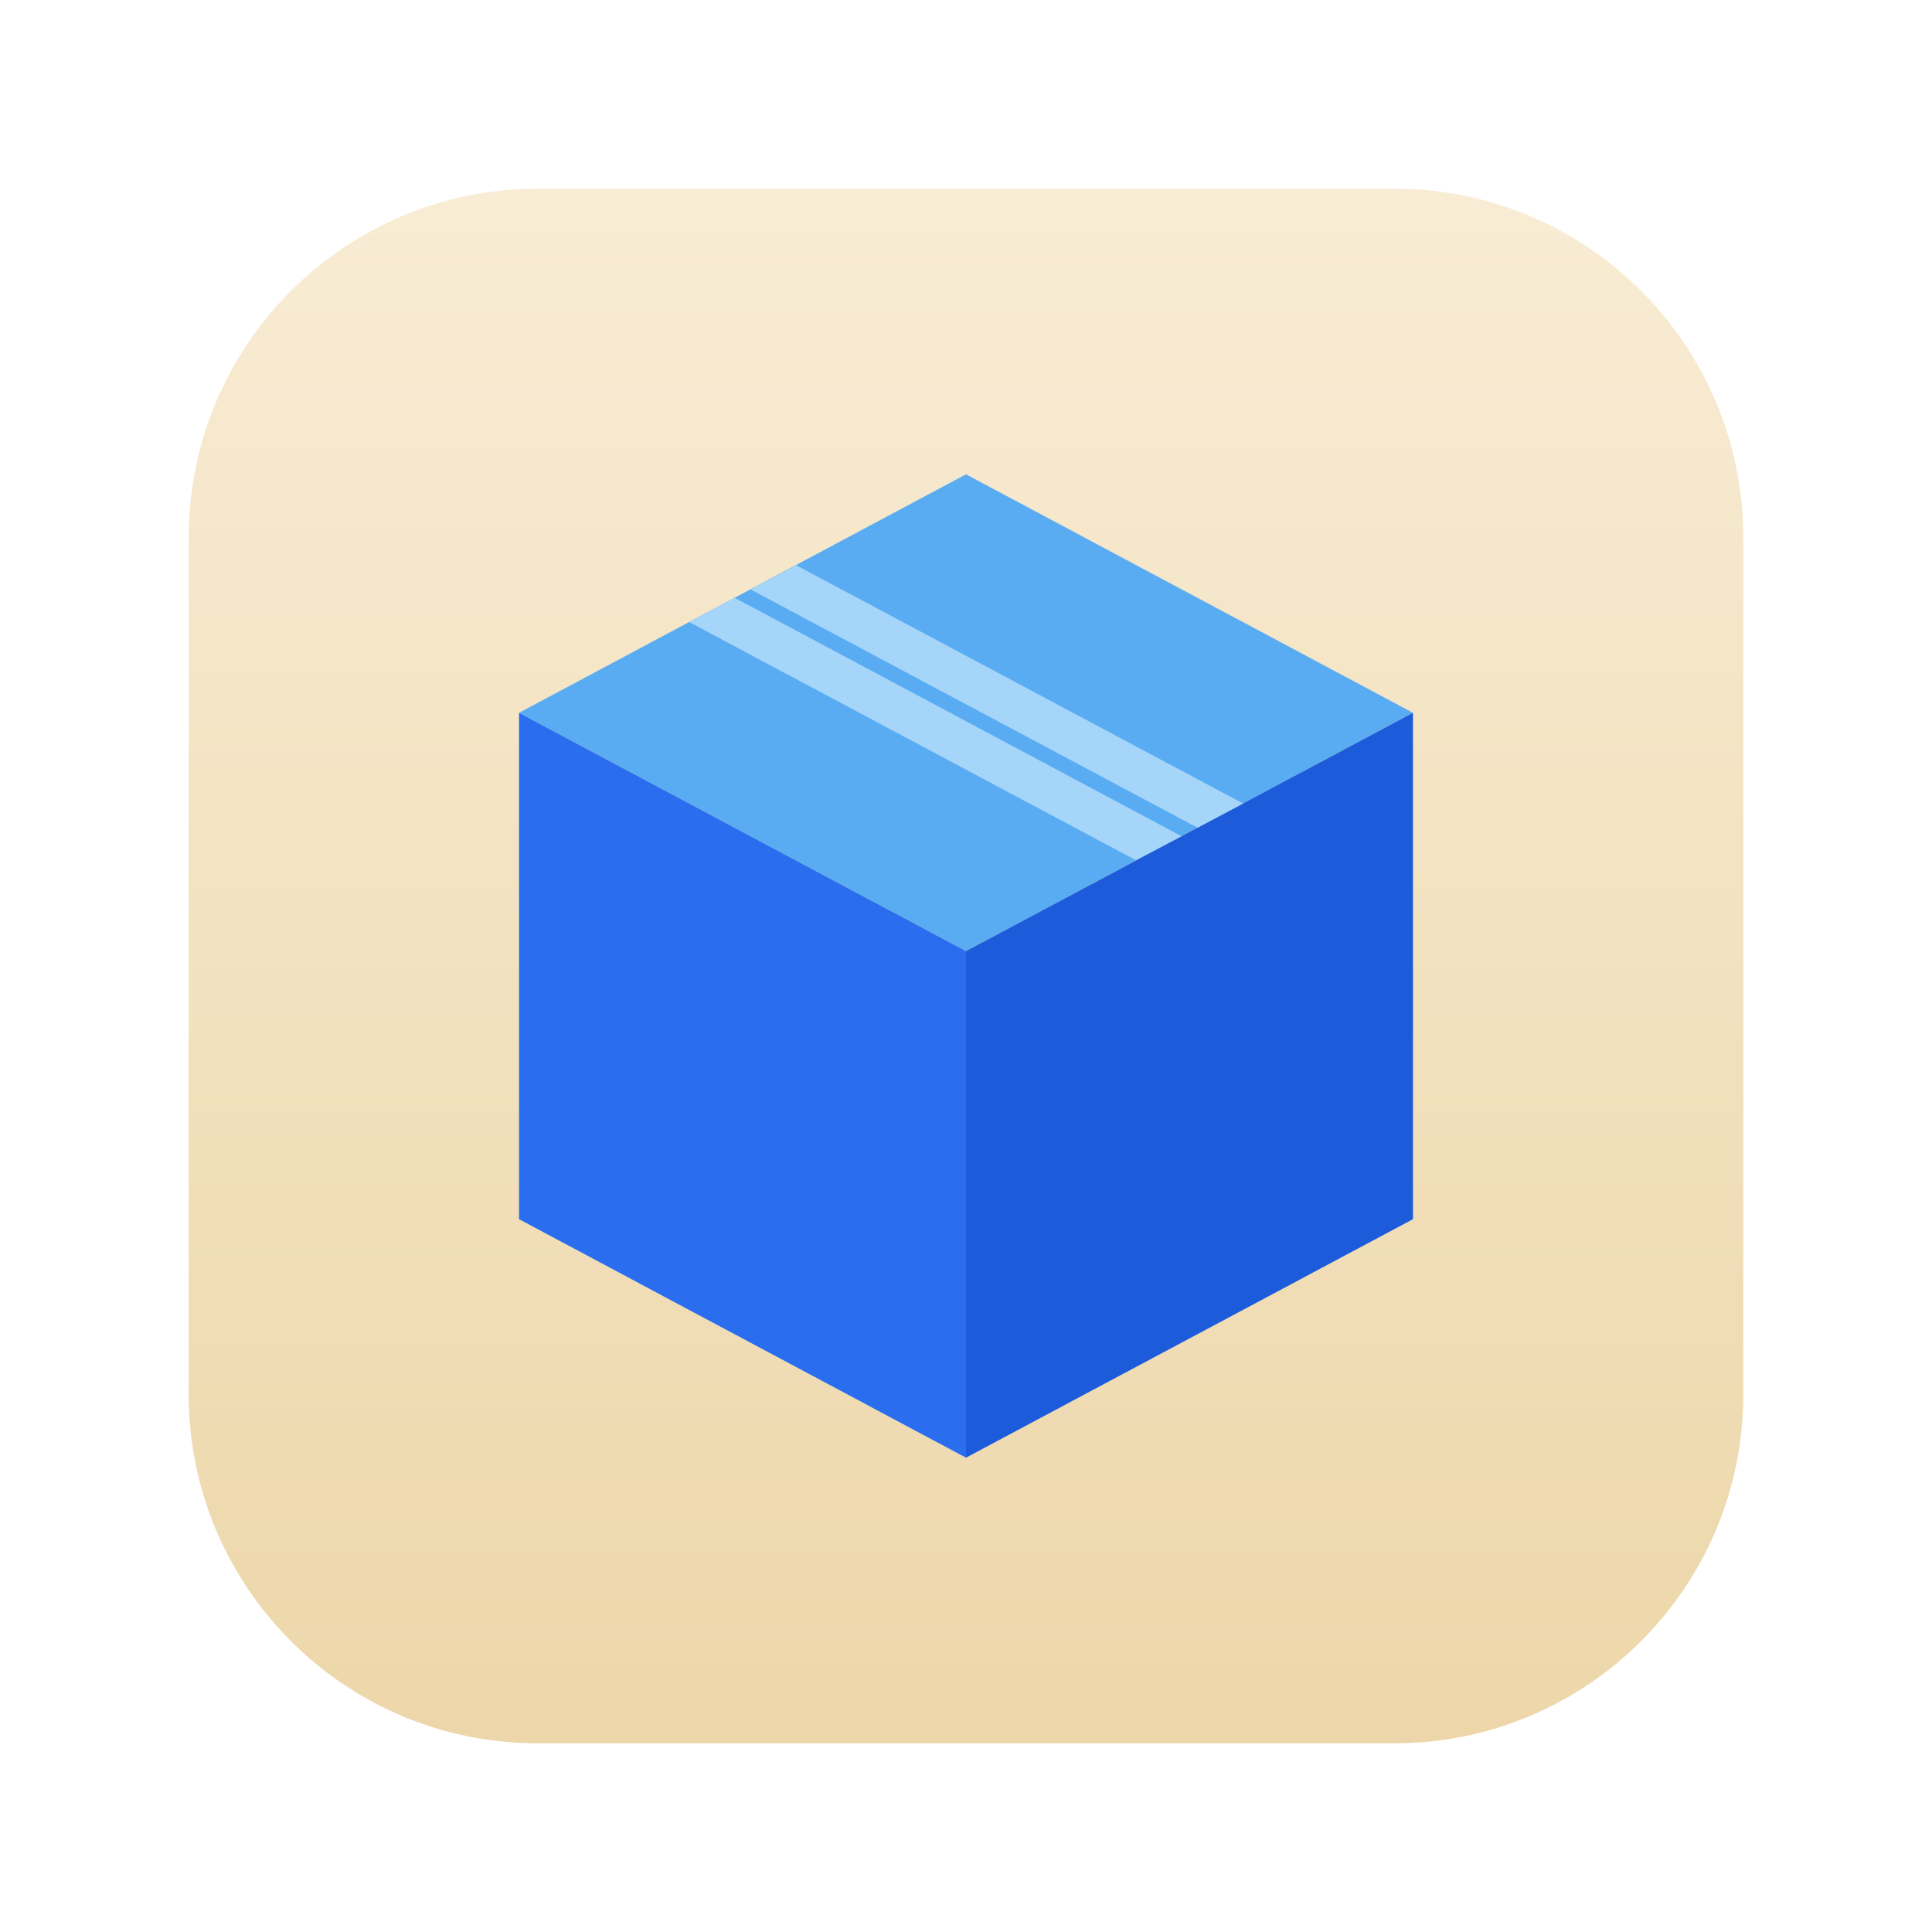
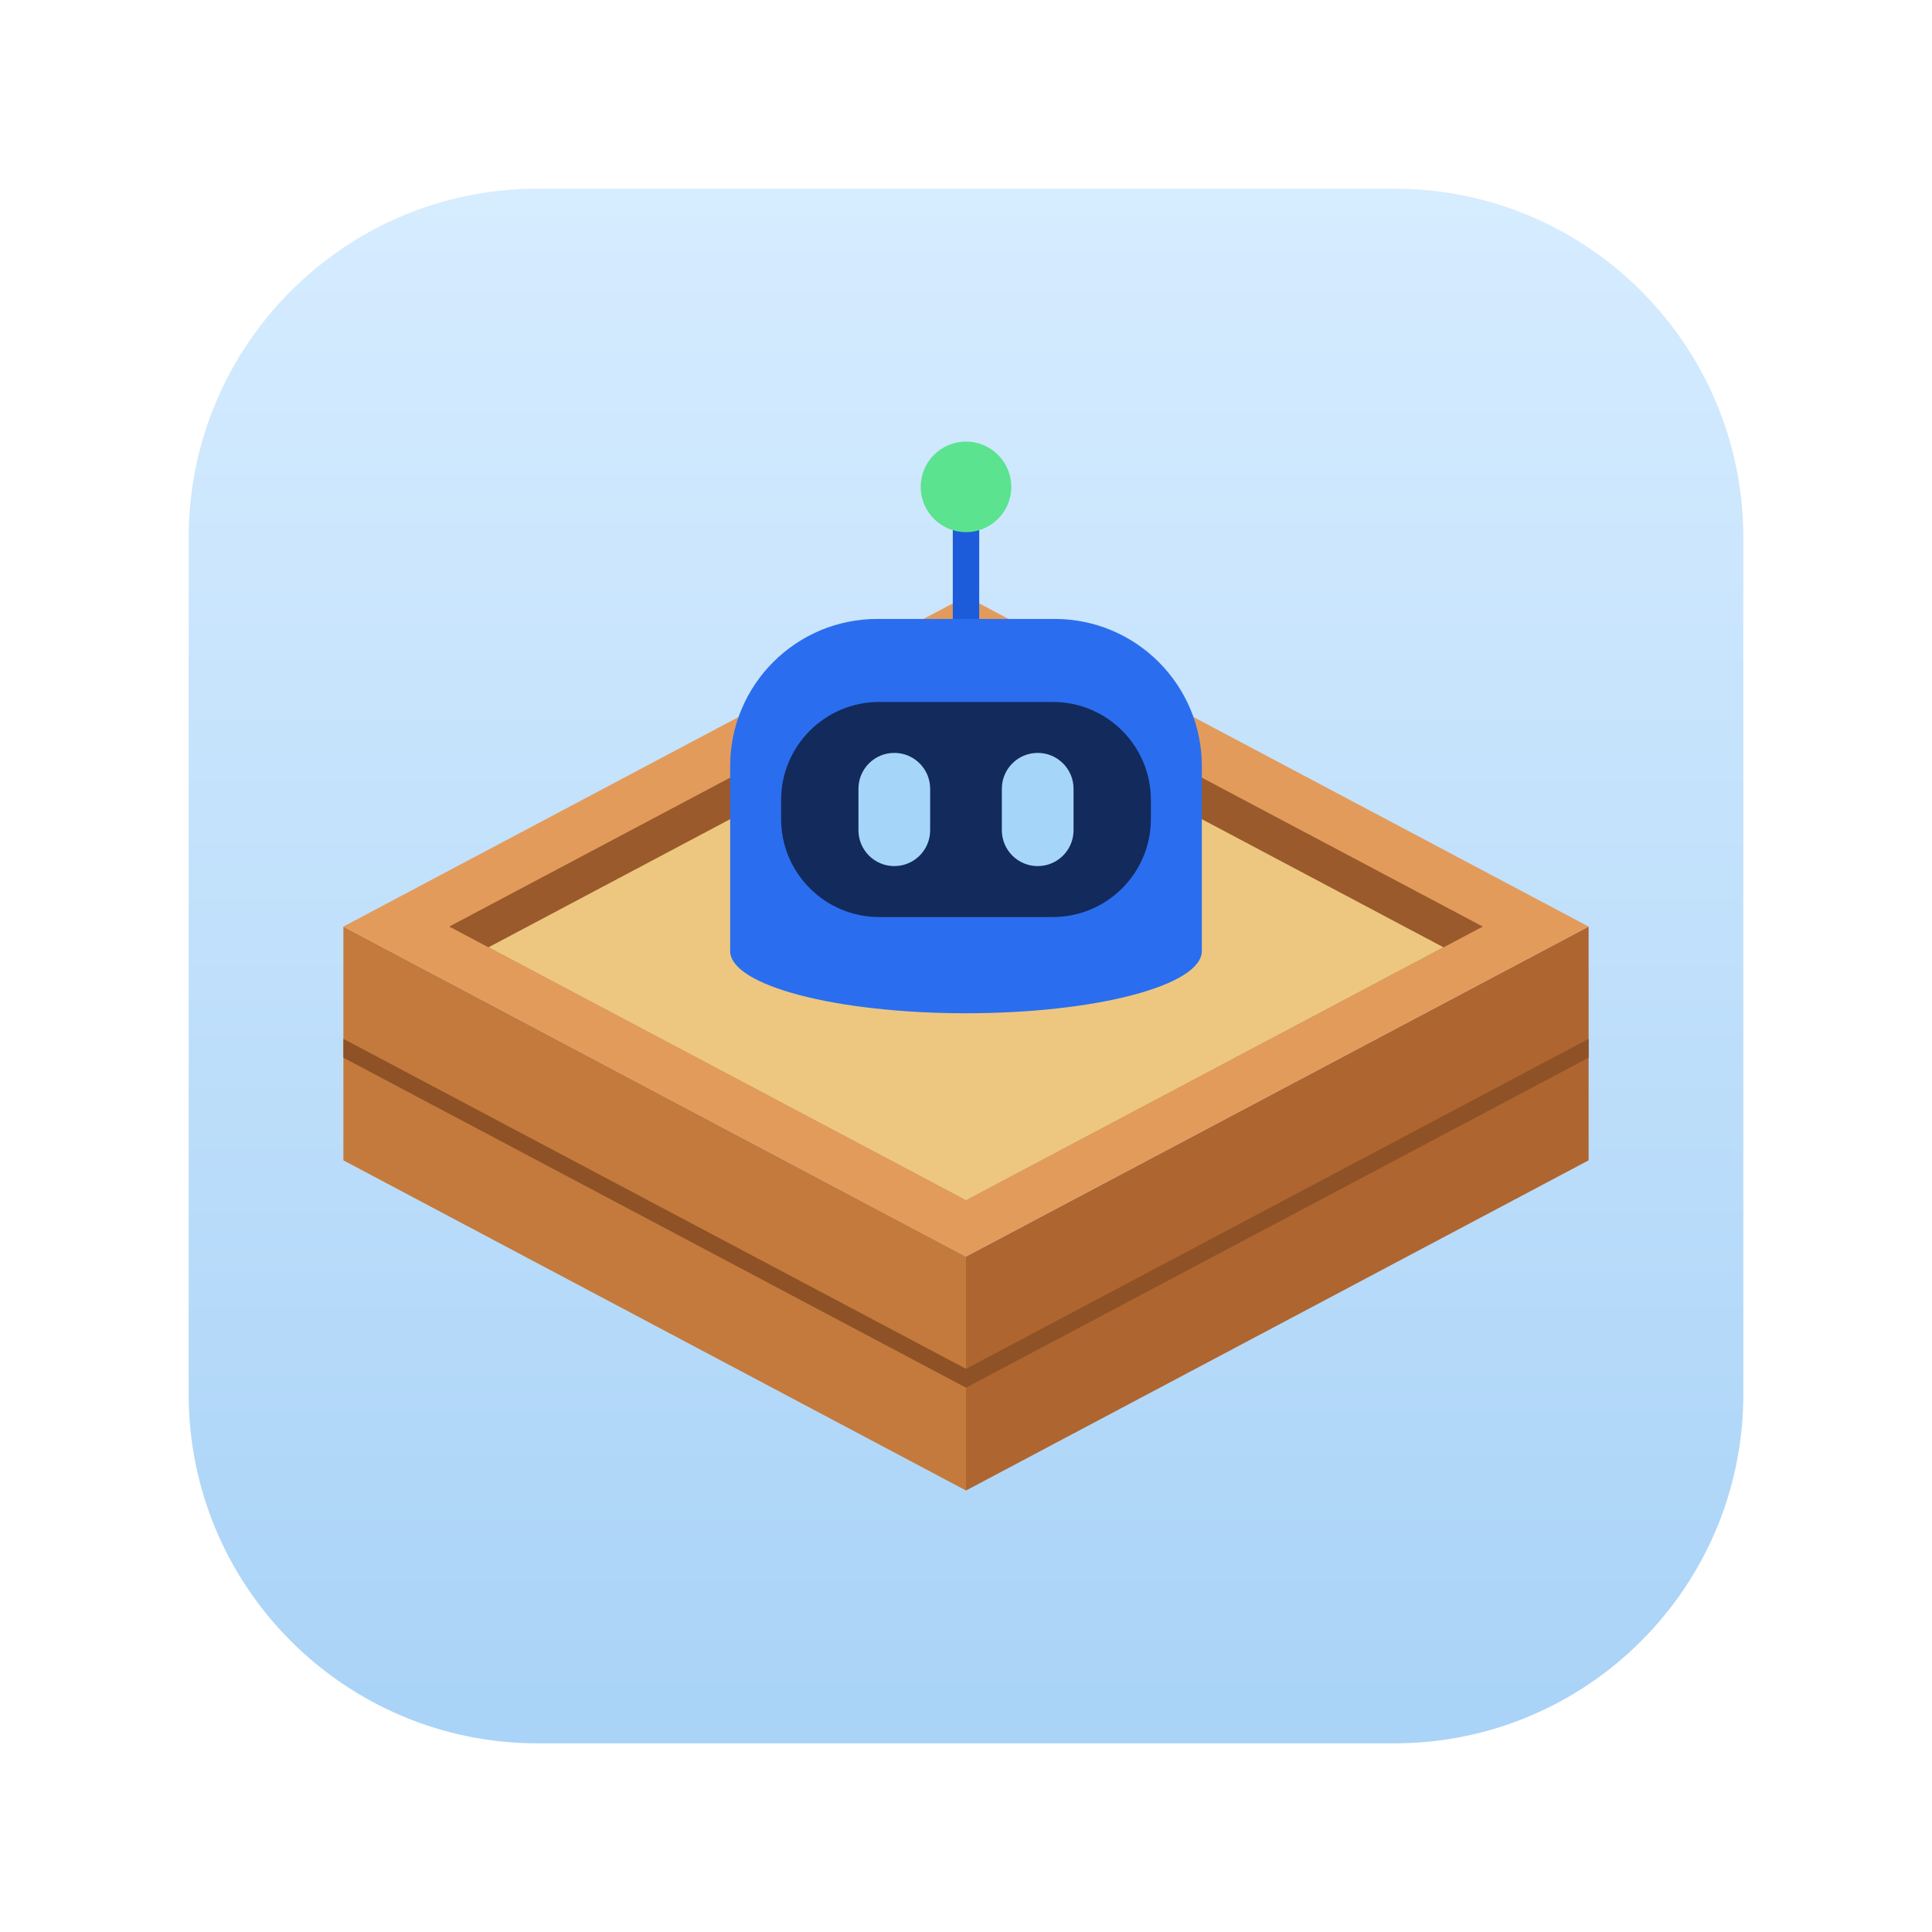
<svg xmlns="http://www.w3.org/2000/svg" viewBox="0 0 1024 1024">
  <defs>
    <linearGradient id="fill" x1="0" y1="0" x2="0" y2="1">
-       <stop offset="0" stop-color="#F8ECD4" />
-       <stop offset="1" stop-color="#EDD7AA" />
+       <stop offset="0" stop-color="#D6ECFF" />
+       <stop offset="1" stop-color="#A9D3F7" />
    </linearGradient>
+     <clipPath id="shape">
+       <rect x="100" y="100" width="824" height="824" rx="185" />
+     </clipPath>
  </defs>
  <rect x="100" y="100" width="824" height="824" rx="185" fill="url(#fill)" />
-   <g id="box">
-     <polygon points="512.0,251.4 748.9,377.8 512.0,504.1 275.1,377.8" fill="#5AACF2" />
-     <polygon points="275.1,377.8 512.0,504.1 512.0,772.6 275.1,646.2" fill="#2A6EEF" />
-     <polygon points="512.0,504.1 748.9,377.8 748.9,646.2 512.0,772.6" fill="#1C5CDB" />
-   </g>
-   <g id="tape">
-     <polygon points="365.1,329.6 389.3,316.8 626.2,443.2 602.0,455.9" fill="#A6D5FA" />
-     <polygon points="397.8,312.4 422.0,299.6 658.9,425.9 634.7,438.7" fill="#A6D5FA" />
+   <g clip-path="url(#shape)">
+     <g id="frame" transform="translate(0.0 0.0)">
+       <polygon points="182.0,491.1 512.0,666.0 512.0,790.0 182.0,615.0" fill="#C47A3C" />
+       <polygon points="512.0,666.0 842.0,491.1 842.0,615.0 512.0,790.0" fill="#AE6530" />
+       <polygon points="182.0,550.6 512.0,725.5 512.0,735.5 182.0,560.6" fill="#8F5226" />
+       <polygon points="512.0,725.5 842.0,550.6 842.0,560.6 512.0,735.5" fill="#8F5226" />
+       <polygon points="512.0,316.1 842.0,491.1 512.0,666.0 182.0,491.1" fill="#E39B5B" />
+       <polygon points="512.0,345.9 785.9,491.1 512.0,636.2 238.1,491.1" fill="#9A5A2B" />
+     </g>
+     <g id="sand" transform="translate(0.0 0.0)">
+       <polygon points="512.0,367.9 765.1,502.1 512.0,636.2 258.9,502.1" fill="#EDC77F" />
+     </g>
+     <g id="agent" transform="translate(0.0 0.0)">
+       <rect x="505" y="258.05" width="14" height="80" rx="7" fill="#1C5CDB" />
+       <circle cx="512" cy="258.05" r="24" fill="#5BE38F" />
+       <path d="M387,504.05 V406.05 A78,78 0 0 1 465,328.05 H559 A78,78 0 0 1 637,406.05 V504.05 A125,33 0 0 1 387,504.05 Z" fill="#2A6EEF" />
+       <rect x="414" y="372.05" width="196" height="114" rx="52" fill="#132A5C" />
+       <rect x="455" y="399.05" width="38" height="60" rx="19" fill="#A6D5FA" />
+       <rect x="531" y="399.05" width="38" height="60" rx="19" fill="#A6D5FA" />
+     </g>
  </g>
</svg>
